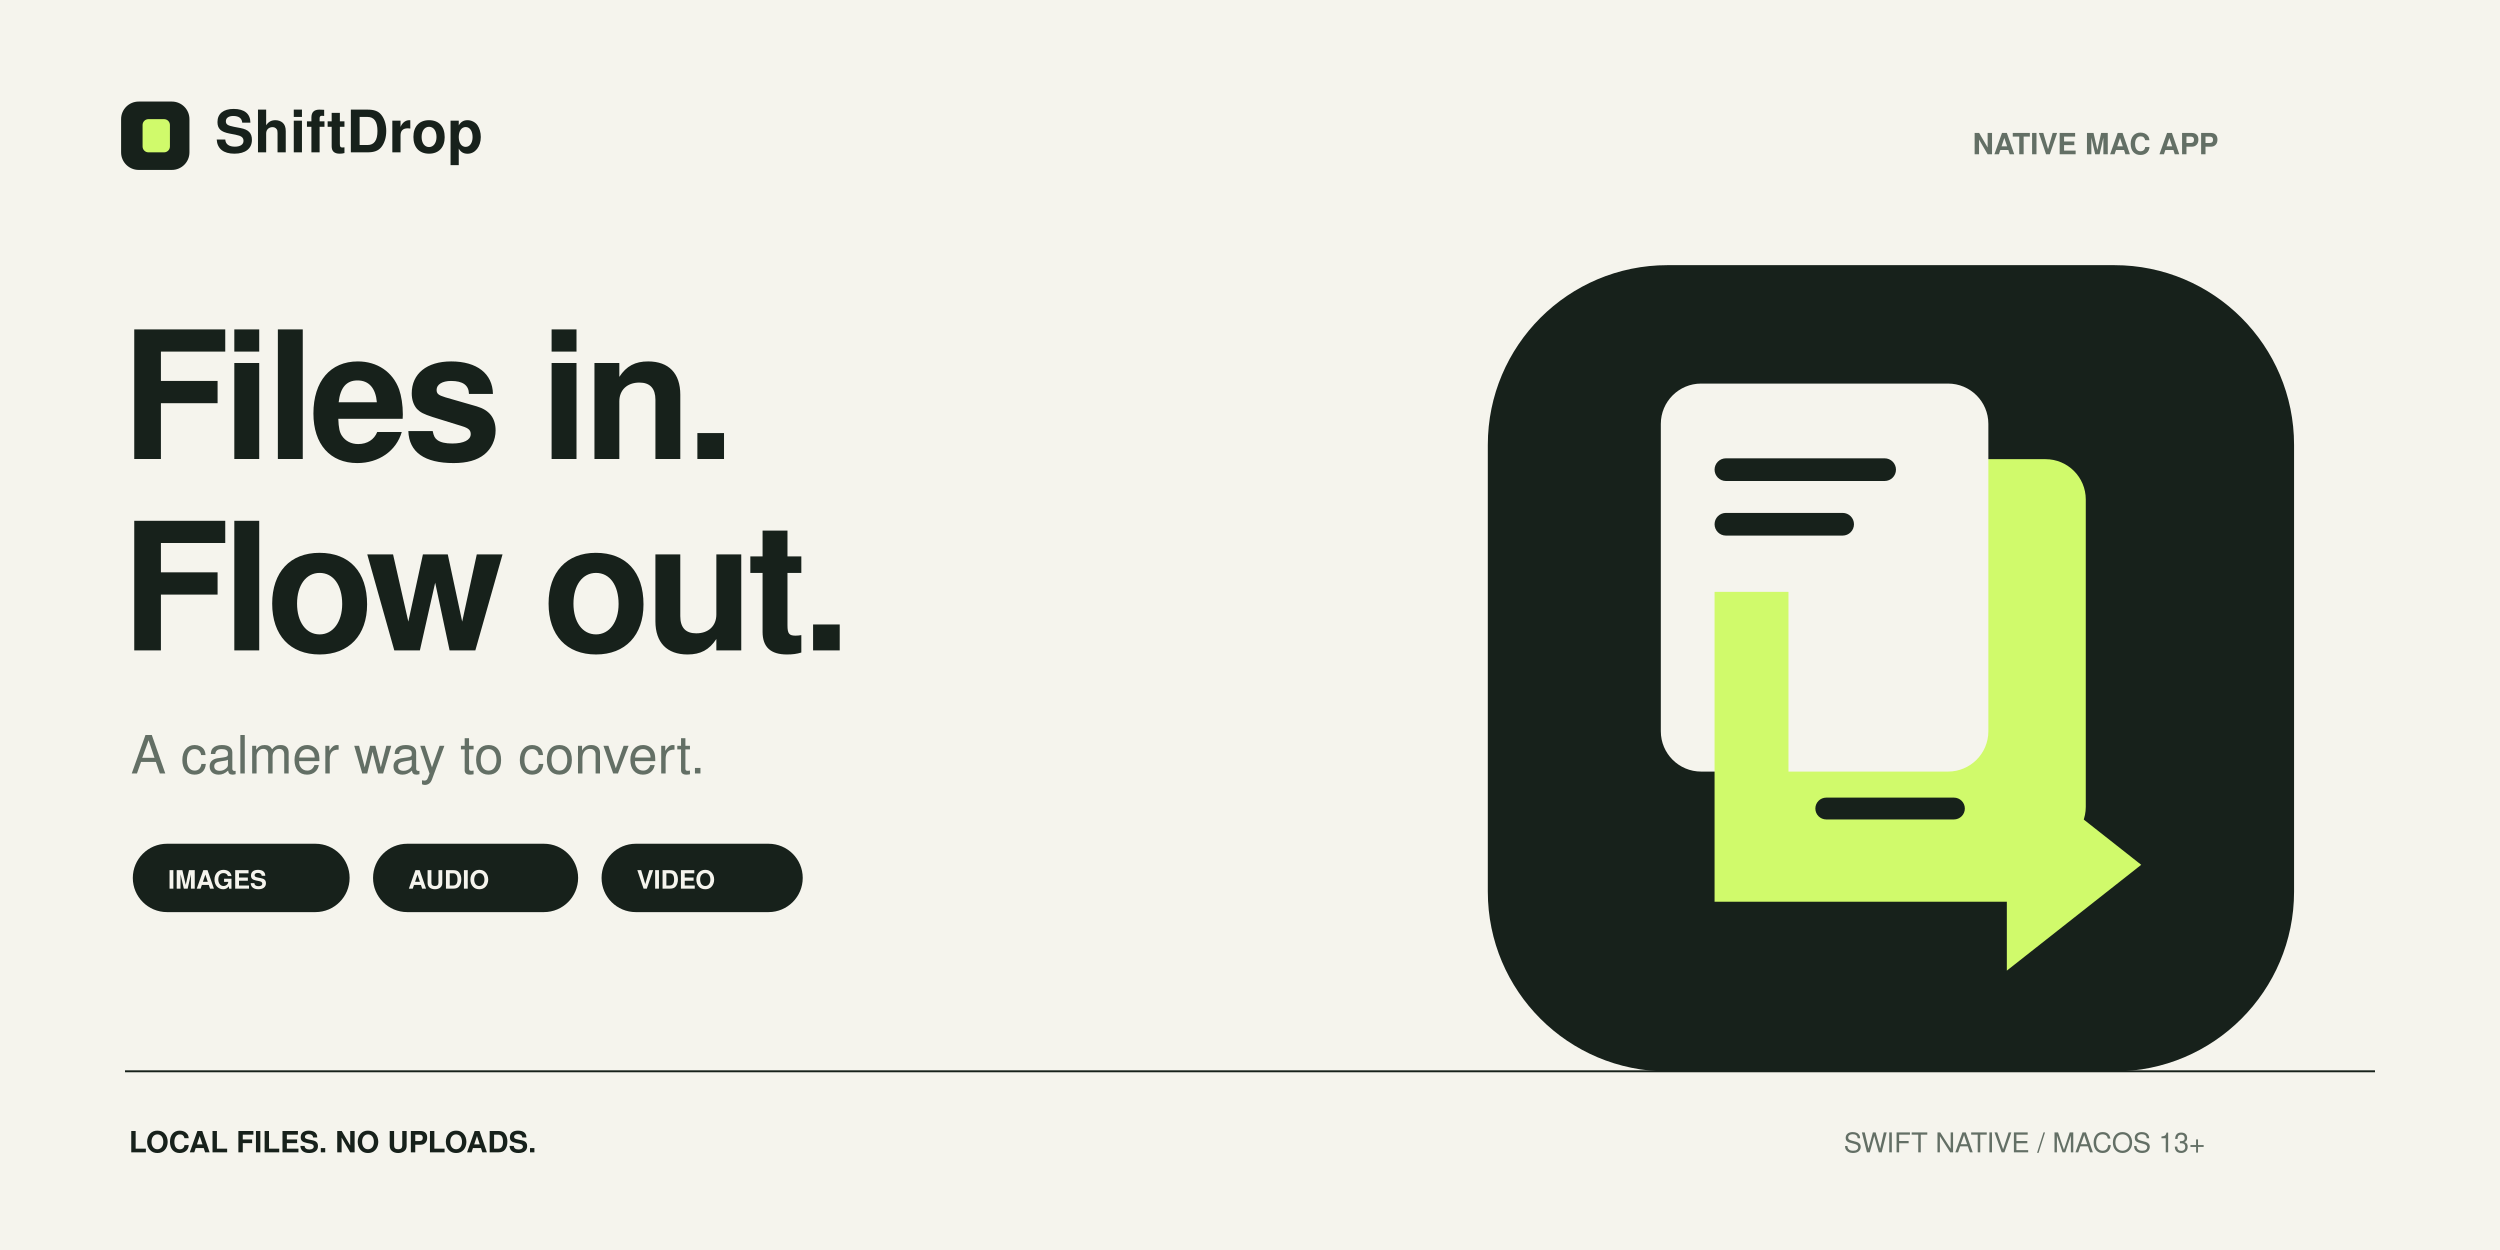
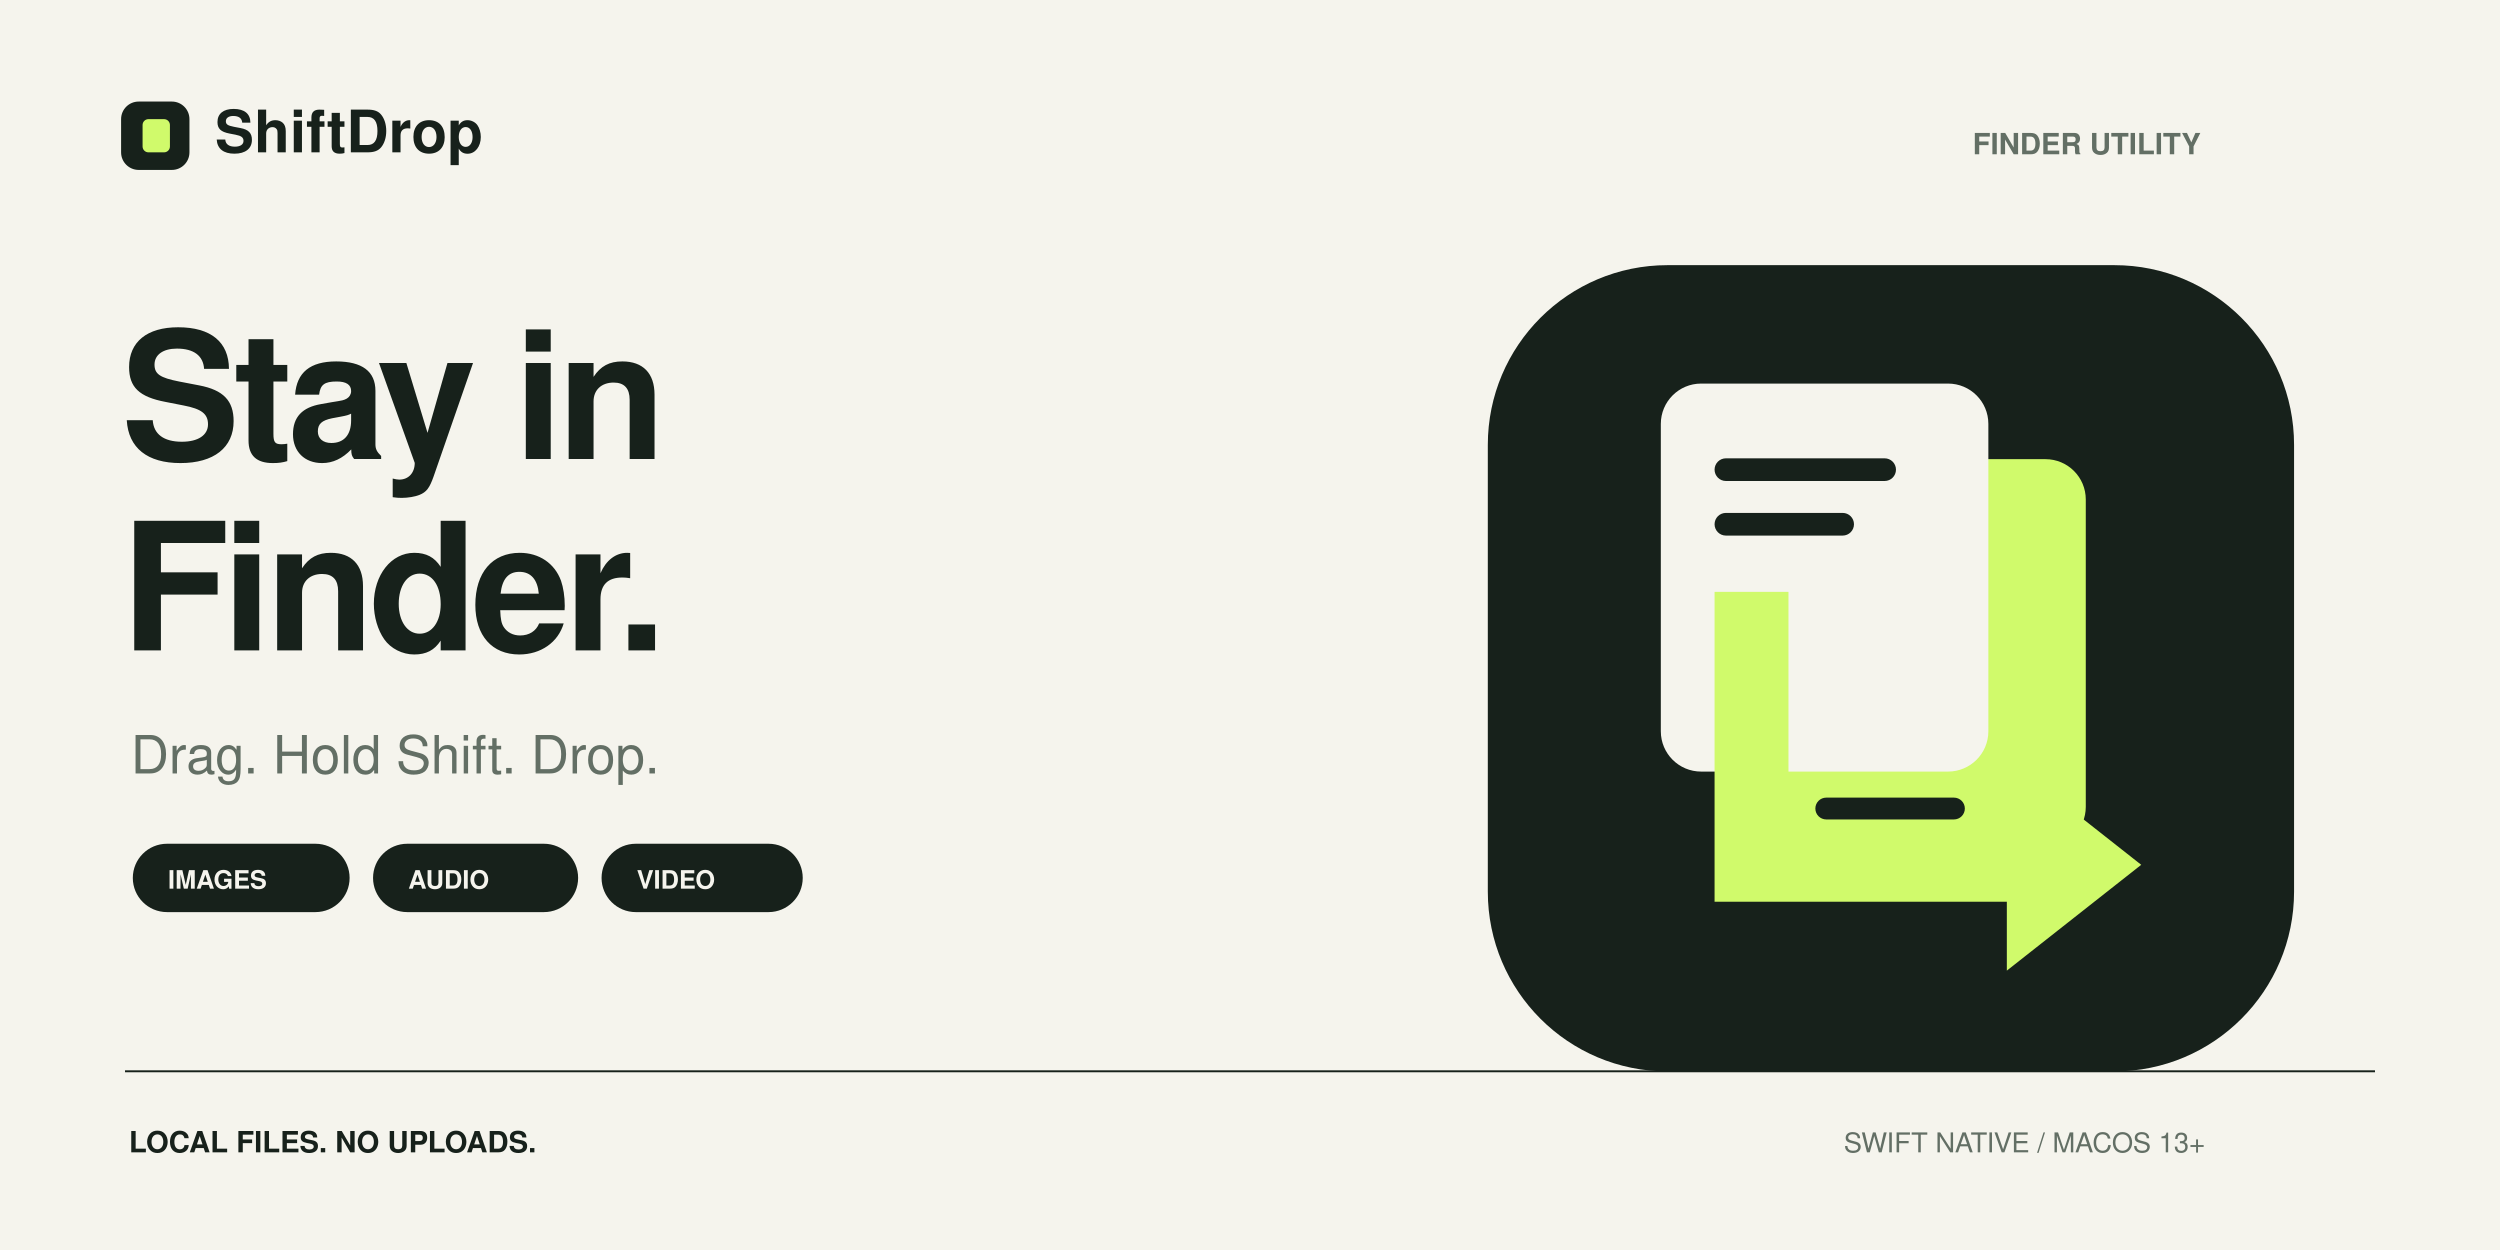
<svg xmlns="http://www.w3.org/2000/svg" viewBox="0 0 1280 640" role="img" aria-labelledby="title desc">
  <defs>
    <g id="mark">
      <rect x="32" y="32" width="960" height="960" rx="214" fill="#17211B" />
      <rect x="354" y="263" width="390" height="462" rx="48" fill="#D0FA6B" />
      <rect x="238" y="173" width="390" height="462" rx="48" fill="#F5F4ED" />
      <g fill="#17211B">
        <rect x="302" y="262" width="216" height="27" rx="13.5" />
        <rect x="302" y="327" width="166" height="27" rx="13.5" />
      </g>
      <path d="M302 421h88v281h260v-82l160 126-160 126v-82H302Z" fill="#D0FA6B" />
      <rect x="422" y="666" width="178" height="26" rx="13" fill="#17211B" />
    </g>
  </defs>
  <rect width="1280" height="640" fill="#F5F4ED" />
  <rect x="62" y="52" width="35" height="35" rx="9" fill="#17211B" />
  <rect x="73" y="61" width="14" height="17" rx="3" fill="#D0FA6B" />
  <g font-family="-apple-system,BlinkMacSystemFont,Helvetica,Arial,sans-serif" fill="#17211B">
    <text x="110" y="78" font-size="30" font-weight="700">ShiftDrop</text>
-     <text x="1010" y="79" font-size="15" font-weight="600" fill="#636F65">NATIVE MAC APP</text>
-     <text x="62" y="235" font-size="91" font-weight="700" letter-spacing="-3">Files in.</text>
-     <text x="62" y="333" font-size="91" font-weight="700" letter-spacing="-3">Flow out.</text>
-     <text x="67" y="396" font-size="27" fill="#636F65">A calmer way to convert.</text>
+     <text x="1010" y="79" font-size="15" font-weight="600" fill="#636F65">FINDER UTILITY</text>
+     <text x="62" y="235" font-size="91" font-weight="700" letter-spacing="-3">Stay in</text>
+     <text x="62" y="333" font-size="91" font-weight="700" letter-spacing="-3">Finder.</text>
+     <text x="67" y="396" font-size="27" fill="#636F65">Drag. Hold Shift. Drop.</text>
    <g fill="#17211B">
      <rect x="68" y="432" width="111" height="35" rx="17.5" />
      <rect x="191" y="432" width="105" height="35" rx="17.5" />
      <rect x="308" y="432" width="103" height="35" rx="17.5" />
    </g>
    <g fill="#F5F4ED" font-size="13" font-weight="600">
      <text x="86" y="455">IMAGES</text>
      <text x="209" y="455">AUDIO</text>
      <text x="326" y="455">VIDEO</text>
    </g>
    <path d="M64 548.5h1152" stroke="#17211B" />
    <text x="66" y="590" font-size="15" font-weight="600">LOCAL FILES. NO UPLOADS.</text>
    <text x="944" y="590" font-size="14" font-weight="500" fill="#636F65">SWIFT NATIVE / MACOS 13+</text>
  </g>
  <use href="#mark" transform="translate(748 122) scale(.43)" />
</svg>
